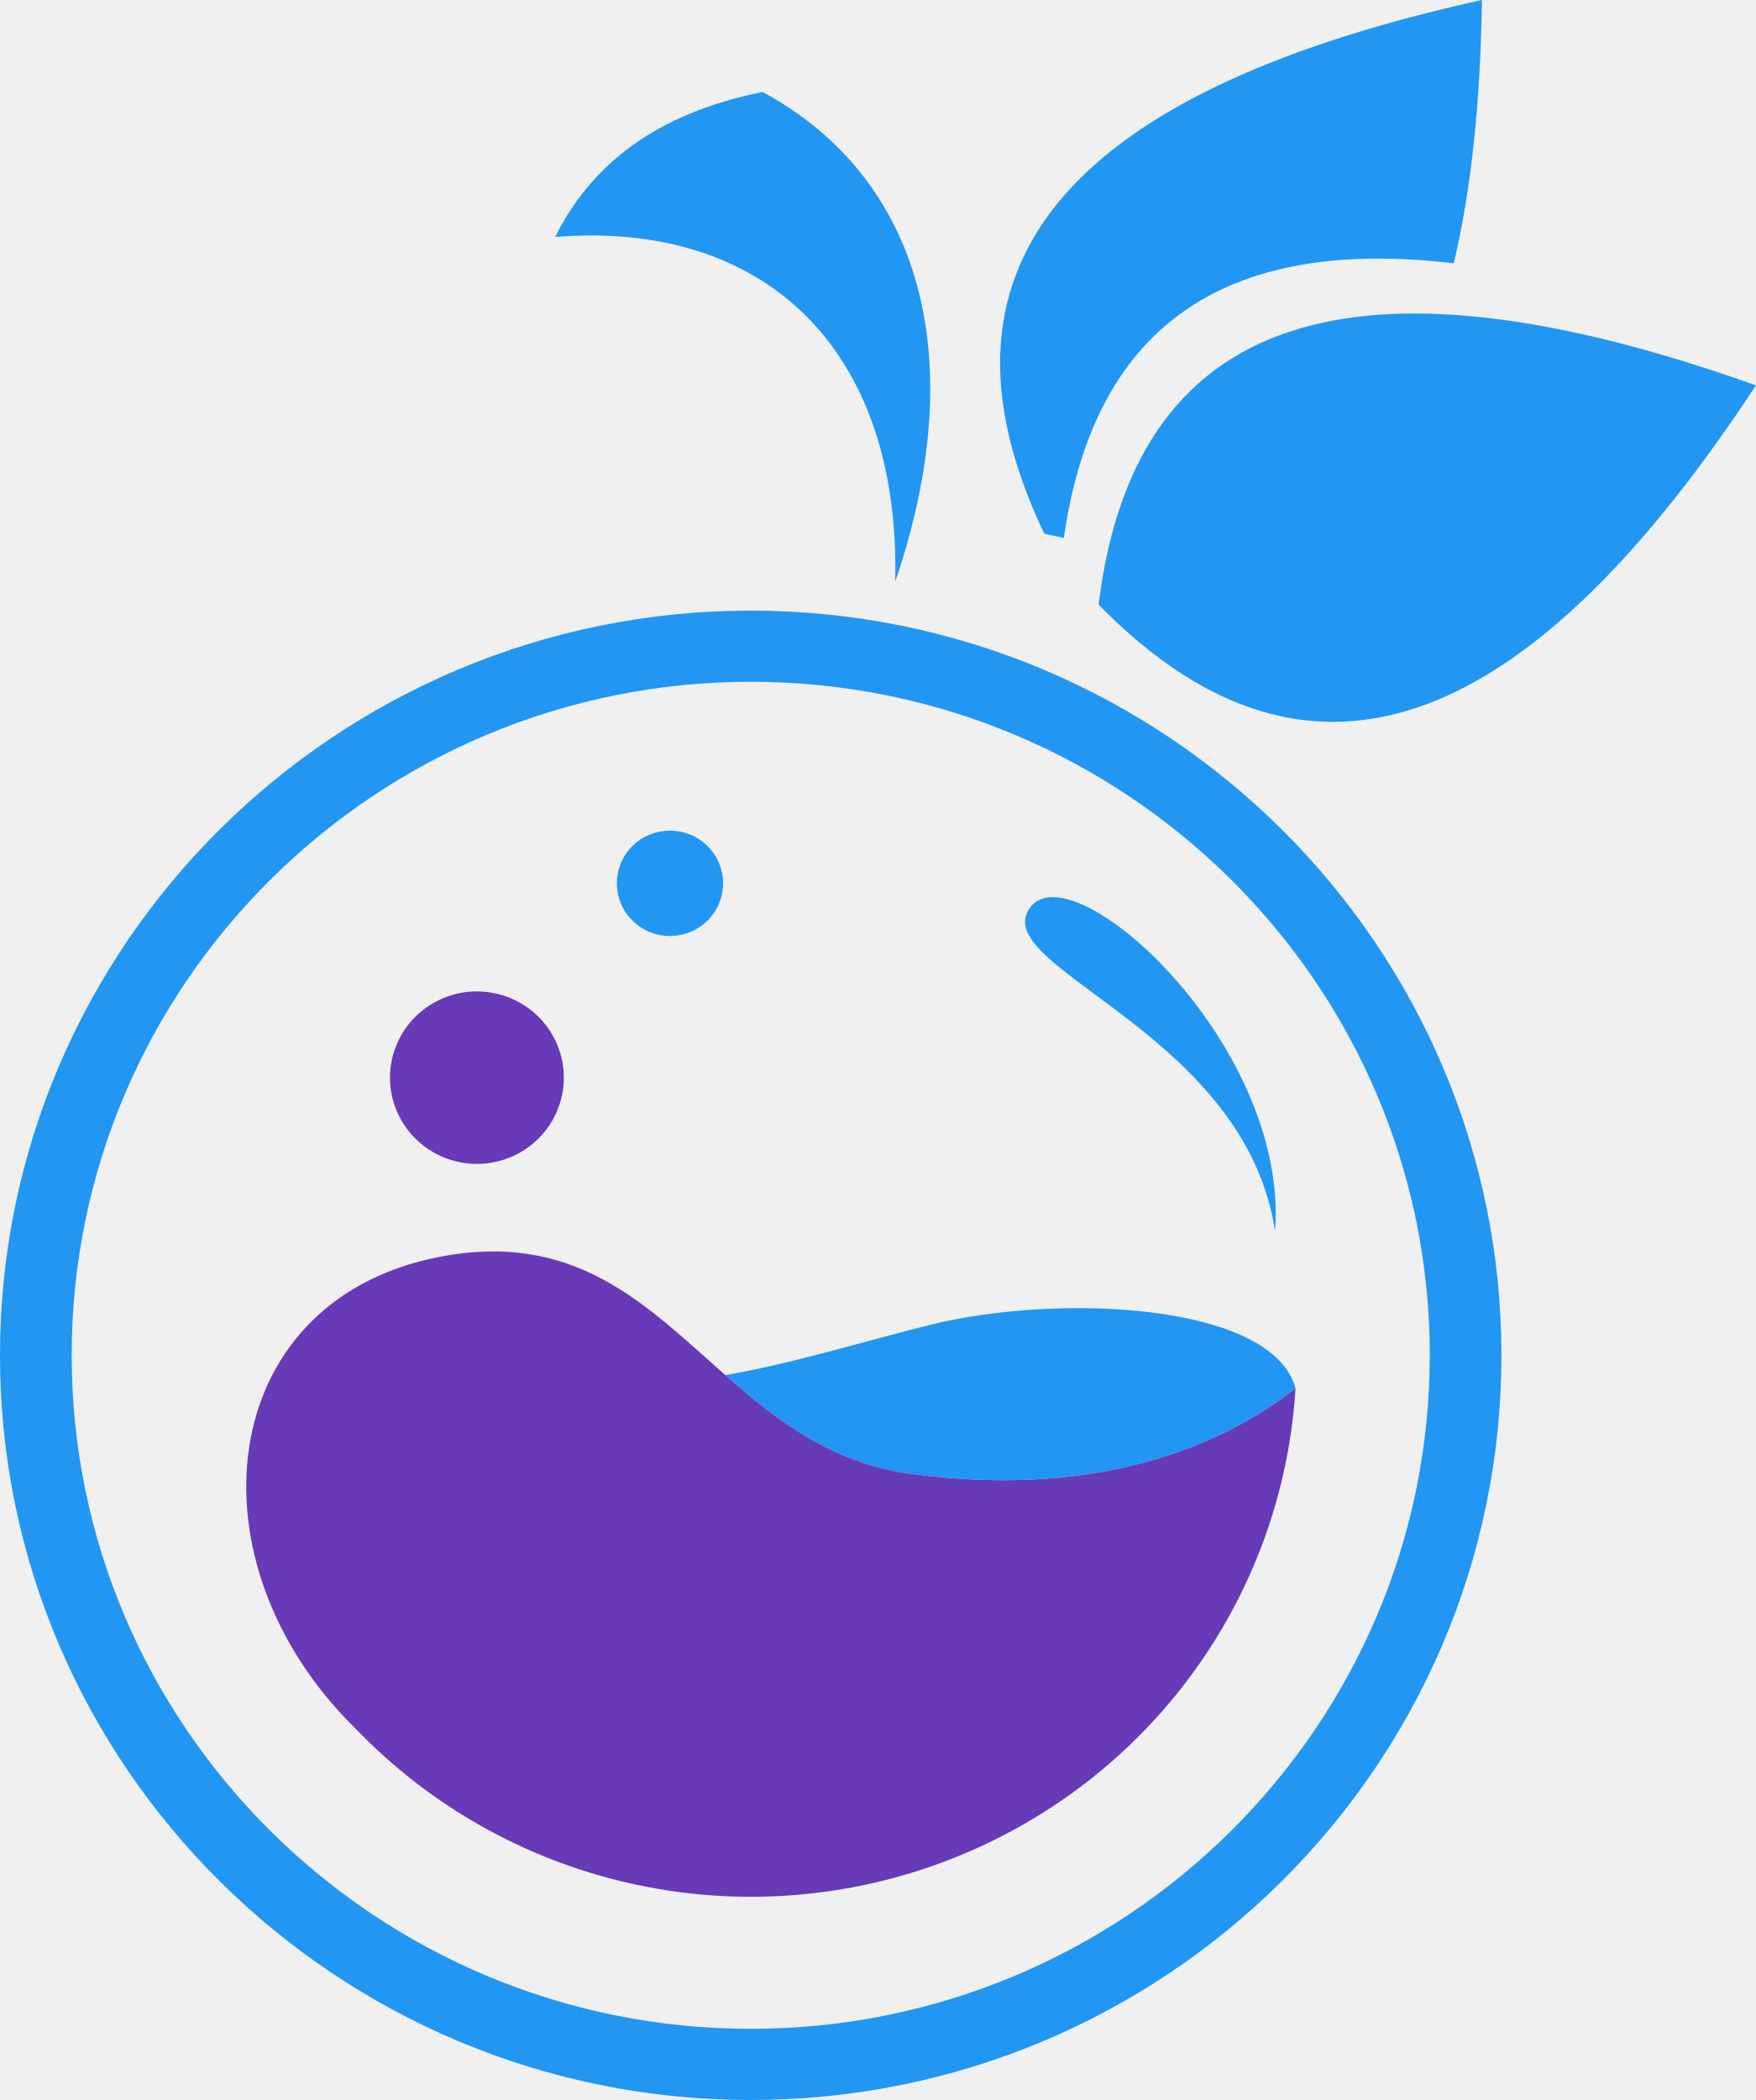
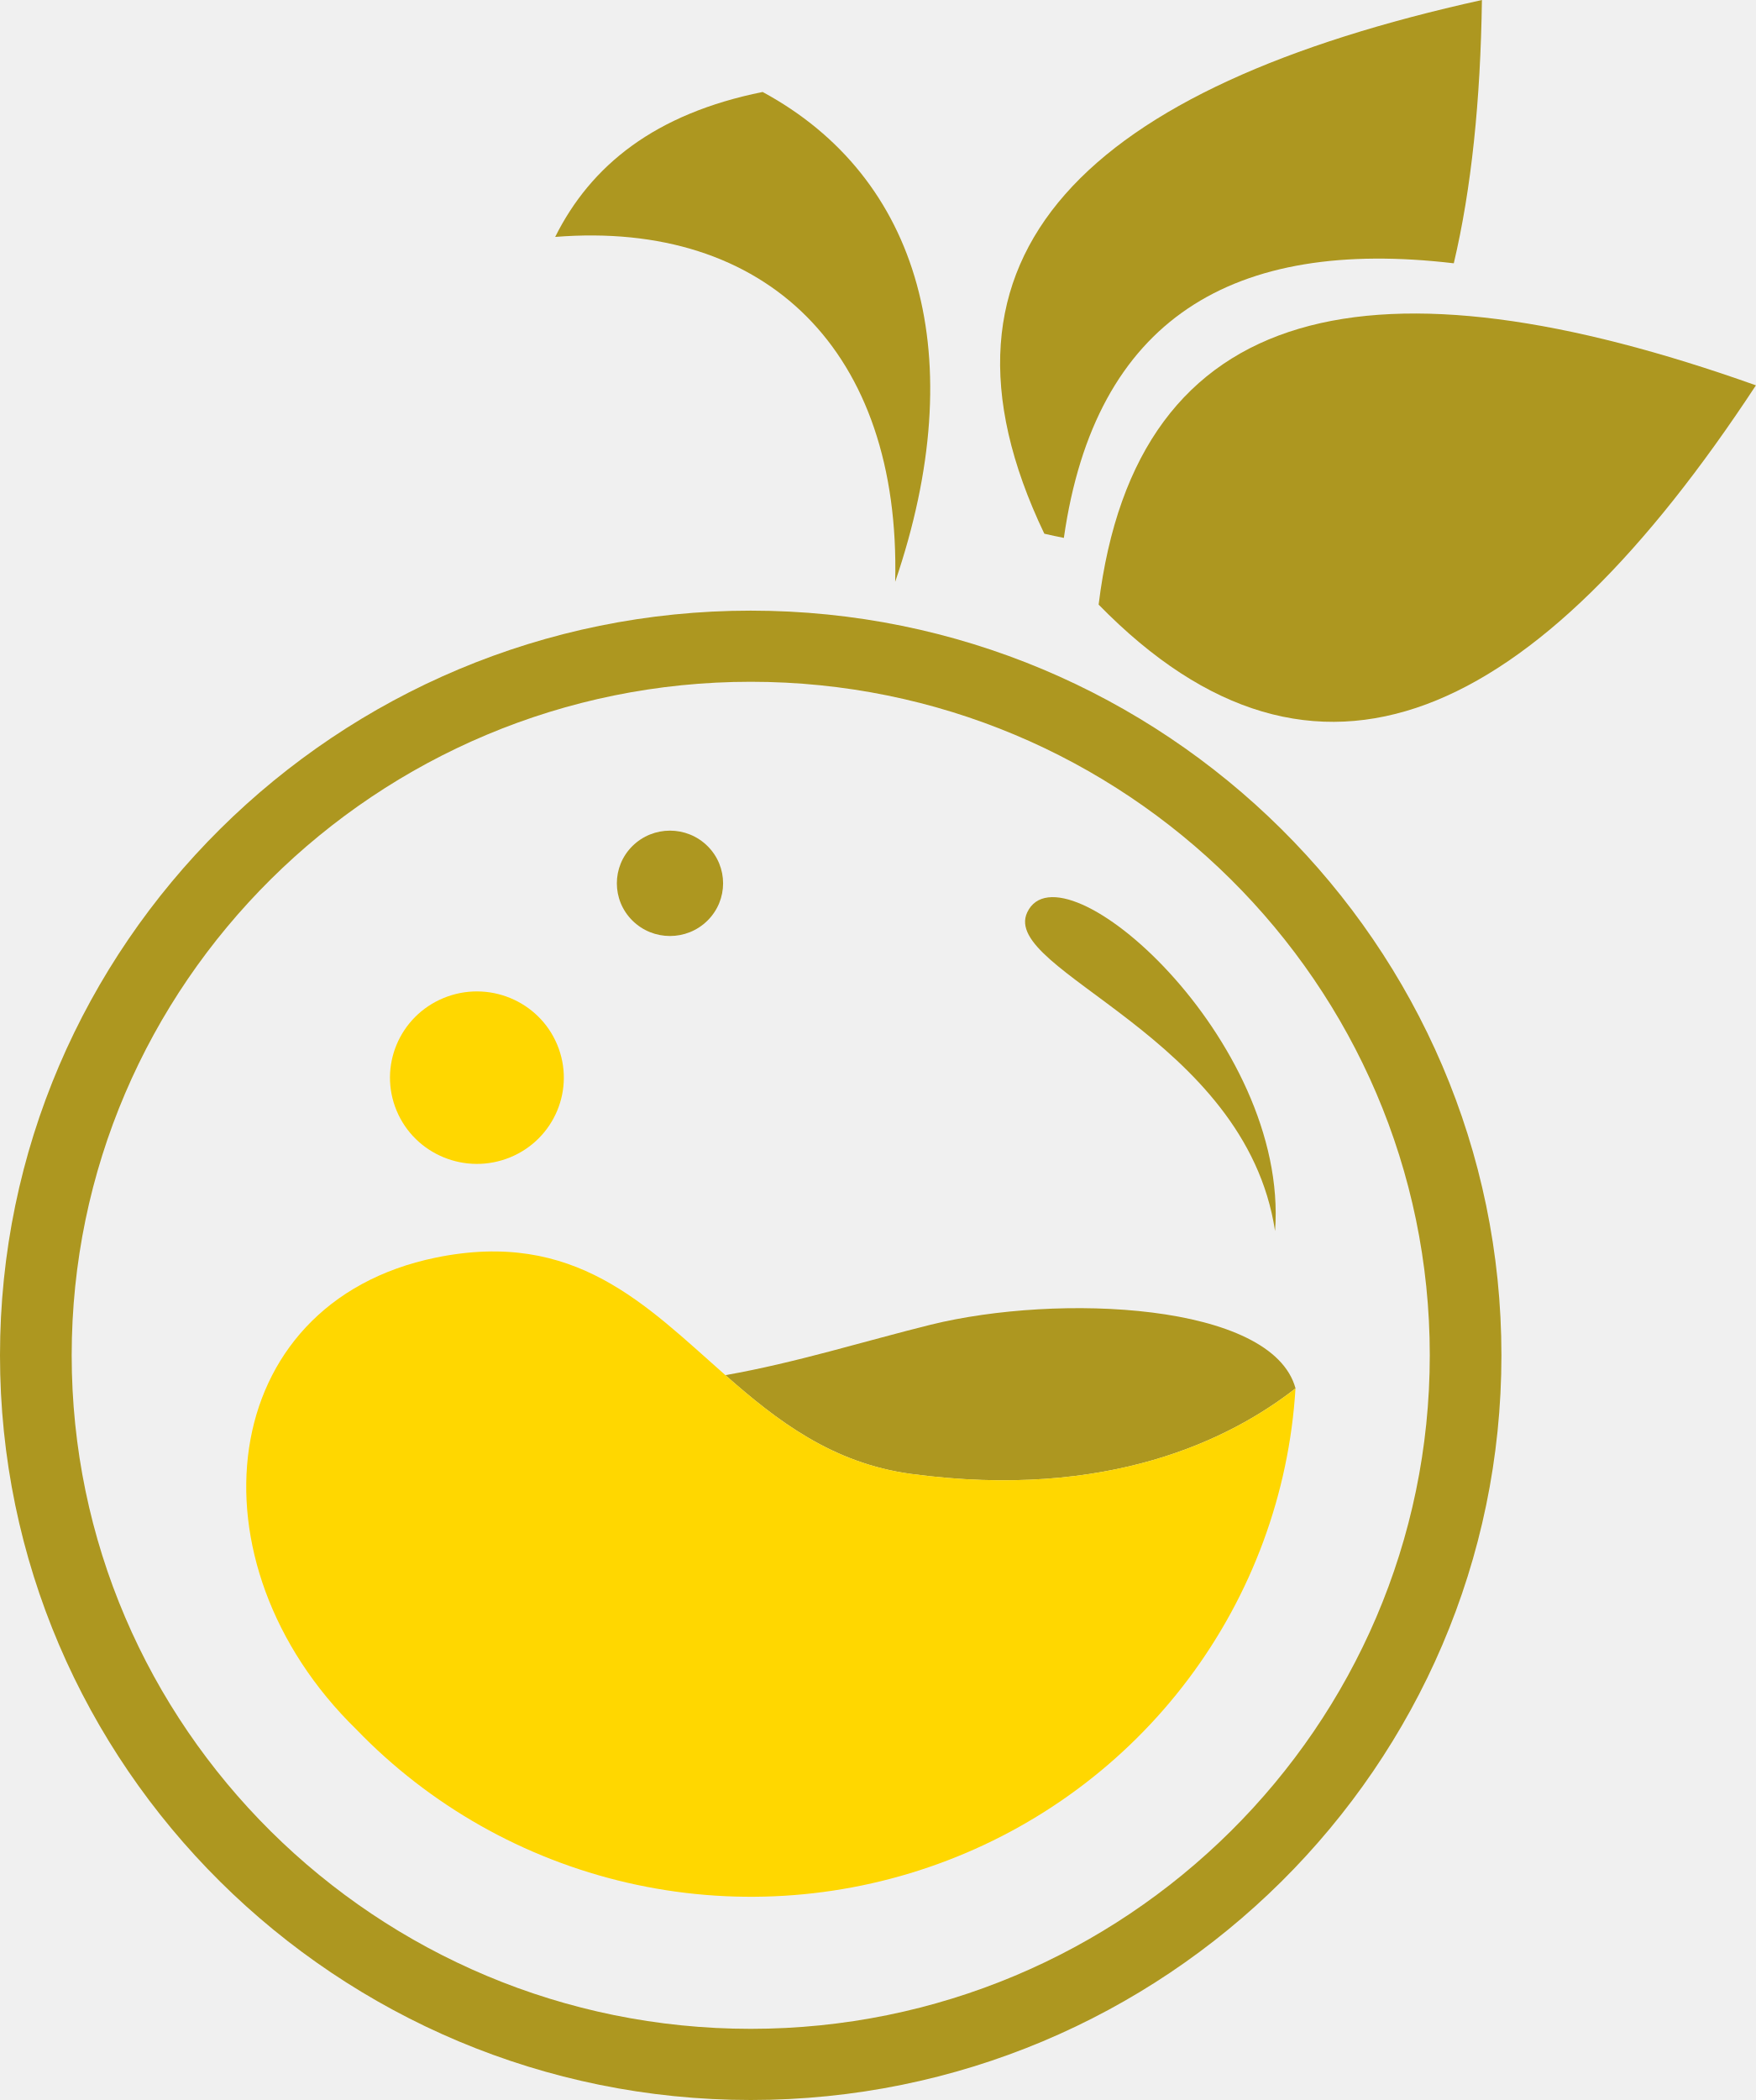
<svg xmlns="http://www.w3.org/2000/svg" width="46" height="55" viewBox="0 0 46 55" fill="none">
  <g clipPath="url(#clip0)">
-     <path d="M19.667 55C8.822 55 0 46.25 0 35.497C0 24.743 8.823 15.993 19.667 15.993C30.511 15.993 39.333 24.743 39.333 35.497C39.333 46.25 30.512 55 19.667 55ZM19.667 17.856C9.859 17.856 1.878 25.769 1.878 35.496C1.878 45.223 9.859 53.136 19.667 53.136C29.475 53.136 37.456 45.221 37.456 35.494C37.456 25.767 29.477 17.856 19.667 17.856Z" fill="#2196F3" />
-     <path d="M33.939 36.362C33.327 34.113 27.719 33.871 24.381 34.695C22.633 35.128 20.846 35.692 19.003 36.016C20.352 37.203 21.8 38.325 23.879 38.604C29.036 39.294 32.24 37.69 33.939 36.362Z" fill="#2196F3" />
-     <path d="M23.879 38.604C21.796 38.325 20.352 37.203 19.003 36.016C16.916 34.179 15.059 32.189 11.415 32.938C5.622 34.129 4.86 40.925 9.333 45.292C11.254 47.286 13.72 48.682 16.428 49.308C19.137 49.934 21.971 49.762 24.583 48.814C27.195 47.867 29.471 46.184 31.133 43.972C32.794 41.761 33.77 39.117 33.938 36.364C32.24 37.69 29.036 39.294 23.879 38.604Z" fill="#673AB7" />
-     <path d="M26.91 23.896C26.188 25.433 32.632 27.138 33.403 32.242C33.775 27.218 27.805 21.996 26.91 23.896Z" fill="#2196F3" />
-     <path d="M13.365 30.311C14.527 29.834 15.078 28.513 14.597 27.36C14.116 26.208 12.784 25.661 11.622 26.138C10.46 26.616 9.909 27.936 10.39 29.089C10.871 30.241 12.203 30.788 13.365 30.311Z" fill="#673AB7" />
-     <path d="M18.535 24.11C19.079 23.571 19.079 22.698 18.535 22.159C17.992 21.62 17.111 21.62 16.567 22.159C16.024 22.698 16.024 23.571 16.567 24.11C17.111 24.649 17.992 24.649 18.535 24.11Z" fill="#2196F3" />
-     <path d="M23.451 15.238C25.462 9.348 24.11 4.643 19.979 2.409C17.154 2.978 15.478 4.334 14.544 6.205C20.084 5.761 23.6 9.199 23.451 15.238Z" fill="#2196F3" />
-     <path d="M46 10.092C36.049 6.551 29.768 7.765 28.781 15.835C34.484 21.67 40.229 18.877 46 10.092Z" fill="#2196F3" />
-     <path d="M38.085 6.896C38.547 4.941 38.786 2.63 38.822 0C28.502 2.279 23.847 6.634 27.358 13.978C27.533 14.02 27.701 14.054 27.87 14.088C28.691 8.341 32.303 6.213 38.085 6.896Z" fill="#2196F3" />
+     <path d="M19.667 55C8.822 55 0 46.25 0 35.497C0 24.743 8.823 15.993 19.667 15.993C30.511 15.993 39.333 24.743 39.333 35.497C39.333 46.25 30.512 55 19.667 55ZM19.667 17.856C9.859 17.856 1.878 25.769 1.878 35.496C1.878 45.223 9.859 53.136 19.667 53.136C29.475 53.136 37.456 45.221 37.456 35.494C37.456 25.767 29.477 17.856 19.667 17.856Z" fill="#ad9720" />
+     <path d="M33.939 36.362C33.327 34.113 27.719 33.871 24.381 34.695C22.633 35.128 20.846 35.692 19.003 36.016C20.352 37.203 21.8 38.325 23.879 38.604C29.036 39.294 32.24 37.69 33.939 36.362Z" fill="#ad9720" />
+     <path d="M23.879 38.604C21.796 38.325 20.352 37.203 19.003 36.016C16.916 34.179 15.059 32.189 11.415 32.938C5.622 34.129 4.86 40.925 9.333 45.292C11.254 47.286 13.72 48.682 16.428 49.308C19.137 49.934 21.971 49.762 24.583 48.814C27.195 47.867 29.471 46.184 31.133 43.972C32.794 41.761 33.77 39.117 33.938 36.364C32.24 37.69 29.036 39.294 23.879 38.604Z" fill="#FFD700" />
+     <path d="M26.91 23.896C26.188 25.433 32.632 27.138 33.403 32.242C33.775 27.218 27.805 21.996 26.91 23.896Z" fill="#ad9720" />
+     <path d="M13.365 30.311C14.527 29.834 15.078 28.513 14.597 27.36C14.116 26.208 12.784 25.661 11.622 26.138C10.46 26.616 9.909 27.936 10.39 29.089C10.871 30.241 12.203 30.788 13.365 30.311Z" fill="#FFD700" />
+     <path d="M18.535 24.11C19.079 23.571 19.079 22.698 18.535 22.159C17.992 21.62 17.111 21.62 16.567 22.159C16.024 22.698 16.024 23.571 16.567 24.11C17.111 24.649 17.992 24.649 18.535 24.11Z" fill="#ad9720" />
+     <path d="M23.451 15.238C25.462 9.348 24.11 4.643 19.979 2.409C17.154 2.978 15.478 4.334 14.544 6.205C20.084 5.761 23.6 9.199 23.451 15.238Z" fill="#ad9720" />
+     <path d="M46 10.092C36.049 6.551 29.768 7.765 28.781 15.835C34.484 21.67 40.229 18.877 46 10.092Z" fill="#ad9720" />
+     <path d="M38.085 6.896C38.547 4.941 38.786 2.63 38.822 0C28.502 2.279 23.847 6.634 27.358 13.978C27.533 14.02 27.701 14.054 27.87 14.088C28.691 8.341 32.303 6.213 38.085 6.896Z" fill="#ad9720" />
  </g>
  <defs>
    <clipPath id="clip0">
      <rect width="46" height="55" fill="white" />
    </clipPath>
  </defs>
</svg>
